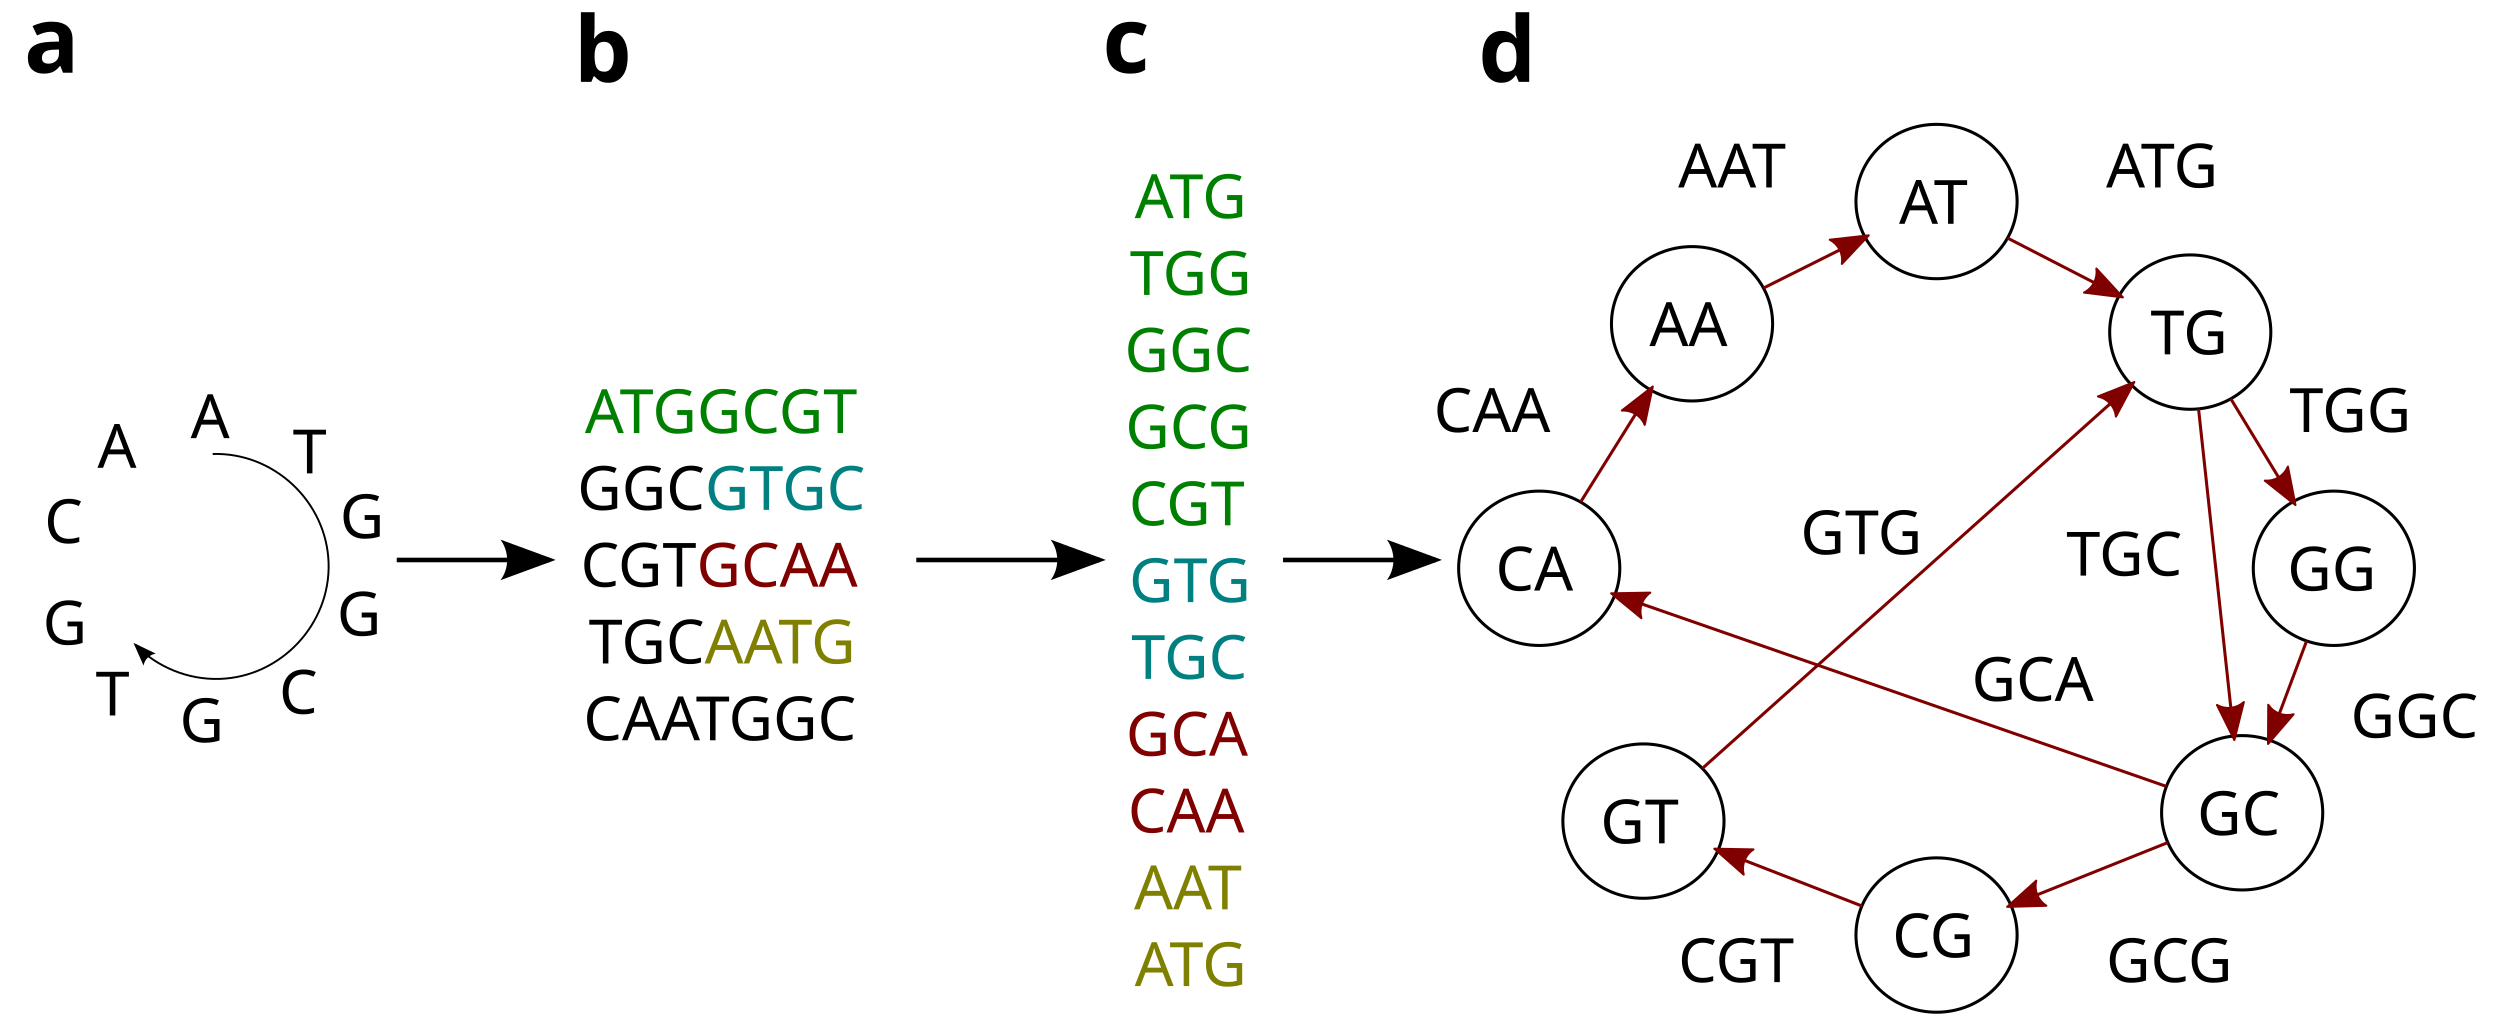
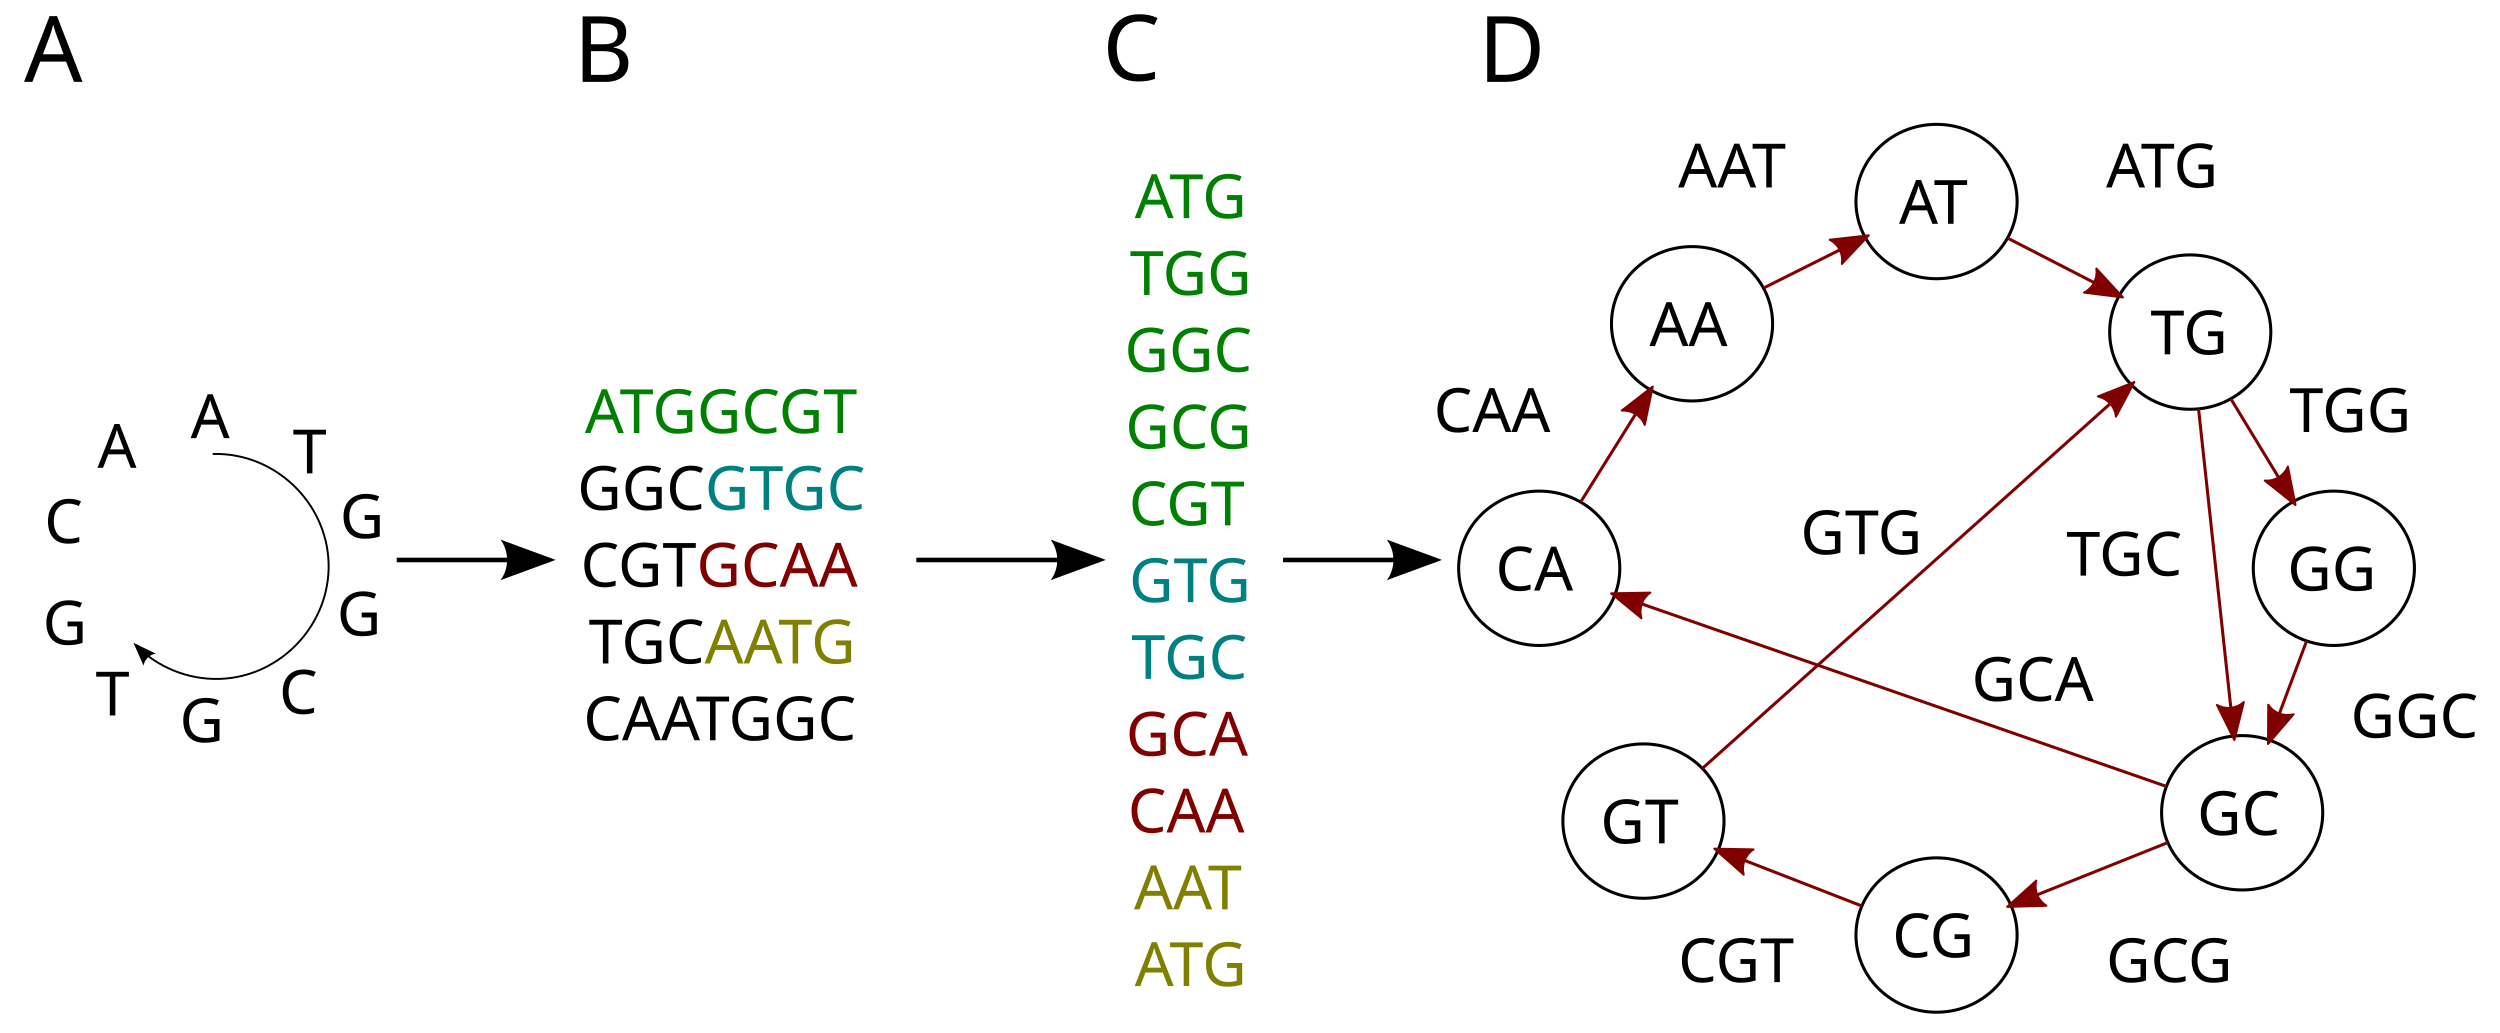
<svg xmlns="http://www.w3.org/2000/svg" width="1635.976" height="675.39" id="svg2" version="1.1">
  <defs id="defs4">
    <marker style="overflow:visible" id="Arrow2Lend" refX="0" refY="0" orient="auto">
      <path transform="matrix(-1.1,0,0,-1.1,-1.1,0)" d="M 8.719,4.034 -2.207,0.016 8.719,-4.002 c -1.745,2.372 -1.735,5.617 -6e-7,8.035 z" style="fill-rule:evenodd;stroke-width:0.625;stroke-linejoin:round" id="path3849" />
    </marker>
    <marker style="overflow:visible" id="Arrow2Mend" refX="0" refY="0" orient="auto">
      <path transform="scale(-0.6,-0.6)" d="M 8.719,4.034 -2.207,0.016 8.719,-4.002 c -1.745,2.372 -1.735,5.617 -6e-7,8.035 z" style="fill-rule:evenodd;stroke-width:0.625;stroke-linejoin:round" id="path3855" />
    </marker>
    <marker style="overflow:visible" id="Arrow2LendX" refX="0" refY="0" orient="auto">
      <path transform="matrix(-1.1,0,0,-1.1,-1.1,0)" d="M 8.719,4.034 -2.207,0.016 8.719,-4.002 c -1.745,2.372 -1.735,5.617 -6e-7,8.035 z" style="fill:#800000;fill-rule:evenodd;stroke:#800000;stroke-width:0.625;stroke-linejoin:round" id="path5028" />
    </marker>
    <marker style="overflow:visible" id="Arrow2LendXZ" refX="0" refY="0" orient="auto">
      <path transform="matrix(-1.1,0,0,-1.1,-1.1,0)" d="M 8.719,4.034 -2.207,0.016 8.719,-4.002 c -1.745,2.372 -1.735,5.617 -6e-7,8.035 z" style="fill:#800000;fill-rule:evenodd;stroke:#800000;stroke-width:0.625;stroke-linejoin:round" id="path5031" />
    </marker>
    <marker style="overflow:visible" id="Arrow2LendD" refX="0" refY="0" orient="auto">
      <path transform="matrix(-1.1,0,0,-1.1,-1.1,0)" d="M 8.719,4.034 -2.207,0.016 8.719,-4.002 c -1.745,2.372 -1.735,5.617 -6e-7,8.035 z" style="fill:#800000;fill-rule:evenodd;stroke:#800000;stroke-width:0.625;stroke-linejoin:round" id="path5034" />
    </marker>
    <marker style="overflow:visible" id="Arrow2Lendv" refX="0" refY="0" orient="auto">
      <path transform="matrix(-1.1,0,0,-1.1,-1.1,0)" d="M 8.719,4.034 -2.207,0.016 8.719,-4.002 c -1.745,2.372 -1.735,5.617 -6e-7,8.035 z" style="fill:#800000;fill-rule:evenodd;stroke:#800000;stroke-width:0.625;stroke-linejoin:round" id="path5037" />
    </marker>
    <marker style="overflow:visible" id="Arrow2Lend7" refX="0" refY="0" orient="auto">
      <path transform="matrix(-1.1,0,0,-1.1,-1.1,0)" d="M 8.719,4.034 -2.207,0.016 8.719,-4.002 c -1.745,2.372 -1.735,5.617 -6e-7,8.035 z" style="fill:#800000;fill-rule:evenodd;stroke:#800000;stroke-width:0.625;stroke-linejoin:round" id="path5040" />
    </marker>
    <marker style="overflow:visible" id="Arrow2LendH" refX="0" refY="0" orient="auto">
      <path transform="matrix(-1.1,0,0,-1.1,-1.1,0)" d="M 8.719,4.034 -2.207,0.016 8.719,-4.002 c -1.745,2.372 -1.735,5.617 -6e-7,8.035 z" style="fill:#800000;fill-rule:evenodd;stroke:#800000;stroke-width:0.625;stroke-linejoin:round" id="path5043" />
    </marker>
    <marker style="overflow:visible" id="Arrow2Lendk" refX="0" refY="0" orient="auto">
      <path transform="matrix(-1.1,0,0,-1.1,-1.1,0)" d="M 8.719,4.034 -2.207,0.016 8.719,-4.002 c -1.745,2.372 -1.735,5.617 -6e-7,8.035 z" style="fill:#800000;fill-rule:evenodd;stroke:#800000;stroke-width:0.625;stroke-linejoin:round" id="path5046" />
    </marker>
    <marker style="overflow:visible" id="Arrow2Lendy" refX="0" refY="0" orient="auto">
      <path transform="matrix(-1.1,0,0,-1.1,-1.1,0)" d="M 8.719,4.034 -2.207,0.016 8.719,-4.002 c -1.745,2.372 -1.735,5.617 -6e-7,8.035 z" style="fill:#800000;fill-rule:evenodd;stroke:#800000;stroke-width:0.625;stroke-linejoin:round" id="path5049" />
    </marker>
    <marker style="overflow:visible" id="Arrow2LendF" refX="0" refY="0" orient="auto">
      <path transform="matrix(-1.1,0,0,-1.1,-1.1,0)" d="M 8.719,4.034 -2.207,0.016 8.719,-4.002 c -1.745,2.372 -1.735,5.617 -6e-7,8.035 z" style="fill:#800000;fill-rule:evenodd;stroke:#800000;stroke-width:0.625;stroke-linejoin:round" id="path5052" />
    </marker>
    <marker style="overflow:visible" id="Arrow2LendG" refX="0" refY="0" orient="auto">
      <path transform="matrix(-1.1,0,0,-1.1,-1.1,0)" d="M 8.719,4.034 -2.207,0.016 8.719,-4.002 c -1.745,2.372 -1.735,5.617 -6e-7,8.035 z" style="fill:#800000;fill-rule:evenodd;stroke:#800000;stroke-width:0.625;stroke-linejoin:round" id="path5055" />
    </marker>
  </defs>
  <g id="layer1" transform="translate(499.6175,1336.08)">
    <text id="text4494" y="-1052.667" x="-116.903" style="font-size:40px;font-style:normal;font-weight:normal;line-height:125%;letter-spacing:0px;word-spacing:0px;fill:#008000;fill-opacity:1;stroke:none;font-family:Sans" xml:space="preserve">
      <tspan y="-1052.667" x="-116.903" id="tspan4496">ATGGCGT</tspan>
    </text>
    <text id="text4498" y="-1002.413" x="-121.873" style="font-size:40px;font-style:normal;font-weight:normal;line-height:125%;letter-spacing:0px;word-spacing:0px;fill:#000000;fill-opacity:1;stroke:none;font-family:Sans" xml:space="preserve">
      <tspan y="-1002.413" x="-121.873" id="tspan4500">GGC<tspan style="fill:#008080" id="tspan5514">GTGC</tspan>
      </tspan>
    </text>
    <text id="text4502" y="-952.16" x="-119.696" style="font-size:40px;font-style:normal;font-weight:normal;line-height:125%;letter-spacing:0px;word-spacing:0px;fill:#000000;fill-opacity:1;stroke:none;font-family:Sans" xml:space="preserve">
      <tspan y="-952.16" x="-119.696" id="tspan4504">CGT<tspan style="fill:#800000" id="tspan5518">GCAA</tspan>
      </tspan>
    </text>
    <text id="text4506" y="-901.906" x="-114.403" style="font-size:40px;font-style:normal;font-weight:normal;line-height:125%;letter-spacing:0px;word-spacing:0px;fill:#000000;fill-opacity:1;stroke:none;font-family:Sans" xml:space="preserve">
      <tspan y="-901.906" x="-114.403" id="tspan4508">TGC<tspan style="fill:#808000" id="tspan5520">AATG</tspan>
      </tspan>
    </text>
    <text id="text4510" y="-851.652" x="-117.889" style="font-size:40px;font-style:normal;font-weight:normal;line-height:125%;letter-spacing:0px;word-spacing:0px;fill:#000000;fill-opacity:1;stroke:none;font-family:Sans" xml:space="preserve">
      <tspan y="-851.652" x="-117.889" id="tspan4512">CAATGGC</tspan>
    </text>
    <text id="text4514" y="-441.066" x="1031.429" style="font-size:40px;font-style:normal;font-weight:normal;line-height:125%;letter-spacing:0px;word-spacing:0px;fill:#000000;fill-opacity:1;stroke:none;font-family:Sans" xml:space="preserve">
      <tspan y="-441.066" x="1031.429" id="tspan4516" />
    </text>
    <text id="text4518" y="-1193.342" x="242.905" style="font-size:40px;font-style:normal;font-weight:normal;line-height:125%;letter-spacing:0px;word-spacing:0px;fill:#008000;fill-opacity:1;stroke:none;font-family:Sans" xml:space="preserve">
      <tspan y="-1193.342" x="242.905" id="tspan4520">ATG</tspan>
    </text>
    <text id="text4522" y="-1143.088" x="239.722" style="font-size:40px;font-style:normal;font-weight:normal;line-height:125%;letter-spacing:0px;word-spacing:0px;fill:#008000;fill-opacity:1;stroke:none;font-family:Sans" xml:space="preserve">
      <tspan y="-1143.088" x="239.722" id="tspan4524">TGG</tspan>
    </text>
    <text id="text4526" y="-1092.834" x="236.235" style="font-size:40px;font-style:normal;font-weight:normal;line-height:125%;letter-spacing:0px;word-spacing:0px;fill:#008000;fill-opacity:1;stroke:none;font-family:Sans" xml:space="preserve">
      <tspan y="-1092.834" x="236.235" id="tspan4528">GGC</tspan>
    </text>
    <text id="text4530" y="-1042.58" x="236.782" style="font-size:40px;font-style:normal;font-weight:normal;line-height:125%;letter-spacing:0px;word-spacing:0px;fill:#008000;fill-opacity:1;stroke:none;font-family:Sans" xml:space="preserve">
      <tspan y="-1042.58" x="236.782" id="tspan4532">GCG</tspan>
    </text>
    <text id="text4534" y="-992.327" x="239.067" style="font-size:40px;font-style:normal;font-weight:normal;line-height:125%;letter-spacing:0px;word-spacing:0px;fill:#008000;fill-opacity:1;stroke:none;font-family:Sans" xml:space="preserve">
      <tspan y="-992.327" x="239.067" id="tspan4536">CGT</tspan>
    </text>
    <text id="text4538" y="-942.073" x="239.243" style="font-size:40px;font-style:normal;font-weight:normal;line-height:125%;letter-spacing:0px;word-spacing:0px;fill:#000000;fill-opacity:1;stroke:none;font-family:Sans" xml:space="preserve">
      <tspan y="-942.073" x="239.243" id="tspan4540" style="fill:#008080">GTG</tspan>
    </text>
    <text id="text4542" y="-891.819" x="240.698" style="font-size:40px;font-style:normal;font-weight:normal;line-height:125%;letter-spacing:0px;word-spacing:0px;fill:#000000;fill-opacity:1;stroke:none;font-family:Sans" xml:space="preserve">
      <tspan y="-891.819" x="240.698" id="tspan4544" style="fill:#008080">TGC</tspan>
    </text>
    <text id="text4546" y="-841.565" x="237.124" style="font-size:40px;font-style:normal;font-weight:normal;line-height:125%;letter-spacing:0px;word-spacing:0px;fill:#000000;fill-opacity:1;stroke:none;font-family:Sans" xml:space="preserve">
      <tspan y="-841.565" x="237.124" id="tspan4548" style="fill:#800000">GCA</tspan>
    </text>
    <text id="text4550" y="-791.311" x="238.413" style="font-size:40px;font-style:normal;font-weight:normal;line-height:125%;letter-spacing:0px;word-spacing:0px;fill:#000000;fill-opacity:1;stroke:none;font-family:Sans" xml:space="preserve">
      <tspan y="-791.311" x="238.413" id="tspan4552" style="fill:#800000">CAA</tspan>
    </text>
    <text id="text4554" y="-741.038" x="242.495" style="font-size:40px;font-style:normal;font-weight:normal;line-height:125%;letter-spacing:0px;word-spacing:0px;fill:#000000;fill-opacity:1;stroke:none;font-family:Sans" xml:space="preserve">
      <tspan y="-741.038" x="242.495" id="tspan4556" style="fill:#808000">AAT</tspan>
    </text>
    <text id="text4558" y="-690.803" x="242.905" style="font-size:40px;font-style:normal;font-weight:normal;line-height:125%;letter-spacing:0px;word-spacing:0px;fill:#000000;fill-opacity:1;stroke:none;font-family:Sans" xml:space="preserve">
      <tspan y="-690.803" x="242.905" id="tspan4560" style="fill:#808000">ATG</tspan>
    </text>
    <g transform="translate(-535.6651,18.06864)" id="g4596">
      <path style="fill:none;stroke:#000000;stroke-width:8;stroke-linecap:butt;stroke-linejoin:miter;stroke-miterlimit:4;stroke-opacity:1;stroke-dasharray:none;marker-end:url(#Arrow2Lend)" id="path3054" d="m -962.721,-1067.748 c 252.193,-7.708 469.409,196.624 477.117,448.817 7.708,252.193 -196.624,469.409 -448.817,477.117 -129.384,3.954 -257.018,-47.866 -347.027,-140.893" transform="matrix(0.158956,0,0,0.158956,328.2688,-887.3355)" />
      <text xml:space="preserve" style="font-size:40px;font-style:normal;font-weight:normal;line-height:125%;letter-spacing:0px;word-spacing:0px;fill:#000000;fill-opacity:1;stroke:none;font-family:Sans" x="98.599" y="-885.956" id="text4458">
        <tspan id="tspan4460" x="98.599" y="-885.956">T</tspan>
      </text>
      <text xml:space="preserve" style="font-size:40px;font-style:normal;font-weight:normal;line-height:125%;letter-spacing:0px;word-spacing:0px;fill:#000000;fill-opacity:1;stroke:none;font-family:Sans" x="63.946" y="-932.367" id="text4462">
        <tspan id="tspan4464" x="63.946" y="-932.367">G</tspan>
      </text>
      <text xml:space="preserve" style="font-size:40px;font-style:normal;font-weight:normal;line-height:125%;letter-spacing:0px;word-spacing:0px;fill:#000000;fill-opacity:1;stroke:none;font-family:Sans" x="256.46" y="-938.225" id="text4466">
        <tspan id="tspan4468" x="256.46" y="-938.225">G</tspan>
      </text>
      <text xml:space="preserve" style="font-size:40px;font-style:normal;font-weight:normal;line-height:125%;letter-spacing:0px;word-spacing:0px;fill:#000000;fill-opacity:1;stroke:none;font-family:Sans" x="218.634" y="-887.094" id="text4470">
        <tspan id="tspan4472" x="218.634" y="-887.094">C</tspan>
      </text>
      <text xml:space="preserve" style="font-size:40px;font-style:normal;font-weight:normal;line-height:125%;letter-spacing:0px;word-spacing:0px;fill:#000000;fill-opacity:1;stroke:none;font-family:Sans" x="258.406" y="-1002.014" id="text4474">
        <tspan id="tspan4476" x="258.406" y="-1002.014">G</tspan>
      </text>
      <text xml:space="preserve" style="font-size:40px;font-style:normal;font-weight:normal;line-height:125%;letter-spacing:0px;word-spacing:0px;fill:#000000;fill-opacity:1;stroke:none;font-family:Sans" x="227.591" y="-1044.385" id="text4478">
        <tspan id="tspan4480" x="227.591" y="-1044.385">T</tspan>
      </text>
      <text xml:space="preserve" style="font-size:40px;font-style:normal;font-weight:normal;line-height:125%;letter-spacing:0px;word-spacing:0px;fill:#000000;fill-opacity:1;stroke:none;font-family:Sans" x="153.533" y="-868.505" id="text4482">
        <tspan id="tspan4484" x="153.533" y="-868.505">G</tspan>
      </text>
      <text xml:space="preserve" style="font-size:40px;font-style:normal;font-weight:normal;line-height:125%;letter-spacing:0px;word-spacing:0px;fill:#000000;fill-opacity:1;stroke:none;font-family:Sans" x="65.001" y="-998.785" id="text4486">
        <tspan id="tspan4488" x="65.001" y="-998.785">C</tspan>
      </text>
      <text xml:space="preserve" style="font-size:40px;font-style:normal;font-weight:normal;line-height:125%;letter-spacing:0px;word-spacing:0px;fill:#000000;fill-opacity:1;stroke:none;font-family:Sans" x="99.836" y="-1048.015" id="text4490">
        <tspan id="tspan4492" x="99.836" y="-1048.015">A</tspan>
      </text>
      <text xml:space="preserve" style="font-size:40px;font-style:normal;font-weight:normal;line-height:125%;letter-spacing:0px;word-spacing:0px;fill:#000000;fill-opacity:1;stroke:none;font-family:Sans" x="160.788" y="-1067.435" id="text4454">
        <tspan id="tspan4456" x="160.788" y="-1067.435">A</tspan>
      </text>
    </g>
    <g id="g5399" transform="translate(-361.4342,14.24306)">
      <g transform="translate(-830.9308,-1090.804)" id="g5280">
        <text id="text4566" y="-27.638" x="2100" style="font-size:40px;font-style:normal;font-weight:normal;line-height:125%;letter-spacing:0px;word-spacing:0px;fill:#000000;fill-opacity:1;stroke:none;font-family:Sans" xml:space="preserve">
          <tspan y="-27.638" x="2100" id="tspan4568">TG</tspan>
        </text>
        <text id="text4562" y="-113.058" x="1935.459" style="font-size:40px;font-style:normal;font-weight:normal;line-height:125%;letter-spacing:0px;word-spacing:0px;fill:#000000;fill-opacity:1;stroke:none;font-family:Sans" xml:space="preserve">
          <tspan y="-113.058" x="1935.459" id="tspan4564">AT</tspan>
        </text>
        <text id="text4578" y="366.923" x="1931.035" style="font-size:40px;font-style:normal;font-weight:normal;line-height:125%;letter-spacing:0px;word-spacing:0px;fill:#000000;fill-opacity:1;stroke:none;font-family:Sans" xml:space="preserve">
          <tspan y="366.923" x="1931.035" id="tspan4580">CG</tspan>
        </text>
        <path transform="matrix(0.5494505,0,0,0.5494505,862.7079,401.8789)" d="m 2093.036,-90.12 c 0,50.768 -42.965,91.924 -95.965,91.924 -53,0 -95.965,-41.156 -95.965,-91.924 0,-50.768 42.965,-91.924 95.965,-91.924 53,0 95.965,41.156 95.965,91.924 z" id="path4631-4" style="fill:none;stroke:#000000;stroke-width:3.64;stroke-miterlimit:4;stroke-opacity:1;stroke-dasharray:none" />
        <path transform="matrix(0.5494505,0,0,0.5494505,862.7079,-78.12114)" d="m 2093.036,-90.12 c 0,50.768 -42.965,91.924 -95.965,91.924 -53,0 -95.965,-41.156 -95.965,-91.924 0,-50.768 42.965,-91.924 95.965,-91.924 53,0 95.965,41.156 95.965,91.924 z" id="path4631" style="fill:none;stroke:#000000;stroke-width:3.64;stroke-miterlimit:4;stroke-opacity:1;stroke-dasharray:none" />
        <text id="text4590" y="-33.058" x="1772.109" style="font-size:40px;font-style:normal;font-weight:normal;line-height:125%;letter-spacing:0px;word-spacing:0px;fill:#000000;fill-opacity:1;stroke:none;font-family:Sans" xml:space="preserve">
          <tspan y="-33.058" x="1772.109" id="tspan4592">AA</tspan>
        </text>
        <path transform="matrix(0.5494505,0,0,0.5494505,702.7079,1.878856)" d="m 2093.036,-90.12 c 0,50.768 -42.965,91.924 -95.965,91.924 -53,0 -95.965,-41.156 -95.965,-91.924 0,-50.768 42.965,-91.924 95.965,-91.924 53,0 95.965,41.156 95.965,91.924 z" id="path4631-7" style="fill:none;stroke:#000000;stroke-width:3.64;stroke-miterlimit:4;stroke-opacity:1;stroke-dasharray:none" />
        <text id="text4586" y="126.923" x="1671.377" style="font-size:40px;font-style:normal;font-weight:normal;line-height:125%;letter-spacing:0px;word-spacing:0px;fill:#000000;fill-opacity:1;stroke:none;font-family:Sans" xml:space="preserve">
          <tspan y="126.923" x="1671.377" id="tspan4588">CA</tspan>
        </text>
        <path transform="matrix(0.5494505,0,0,0.5494505,602.7079,161.8789)" d="m 2093.036,-90.12 c 0,50.768 -42.965,91.924 -95.965,91.924 -53,0 -95.965,-41.156 -95.965,-91.924 0,-50.768 42.965,-91.924 95.965,-91.924 53,0 95.965,41.156 95.965,91.924 z" id="path4631-0" style="fill:none;stroke:#000000;stroke-width:3.64;stroke-miterlimit:4;stroke-opacity:1;stroke-dasharray:none" />
        <text id="text4582" y="292.362" x="1740" style="font-size:40px;font-style:normal;font-weight:normal;line-height:125%;letter-spacing:0px;word-spacing:0px;fill:#000000;fill-opacity:1;stroke:none;font-family:Sans" xml:space="preserve">
          <tspan y="292.362" x="1740" id="tspan4584">GT</tspan>
        </text>
        <path transform="matrix(0.5494505,0,0,0.5494505,670.9111,327.3183)" d="m 2093.036,-90.12 c 0,50.768 -42.965,91.924 -95.965,91.924 -53,0 -95.965,-41.156 -95.965,-91.924 0,-50.768 42.965,-91.924 95.965,-91.924 53,0 95.965,41.156 95.965,91.924 z" id="path4631-5" style="fill:none;stroke:#000000;stroke-width:3.64;stroke-miterlimit:4;stroke-opacity:1;stroke-dasharray:none" />
        <text id="text4574" y="286.923" x="2130.488" style="font-size:40px;font-style:normal;font-weight:normal;line-height:125%;letter-spacing:0px;word-spacing:0px;fill:#000000;fill-opacity:1;stroke:none;font-family:Sans" xml:space="preserve">
          <tspan y="286.923" x="2130.488" id="tspan4576">GC</tspan>
        </text>
        <path transform="matrix(0.5494505,0,0,0.5494505,1062.708,321.8789)" d="m 2093.036,-90.12 c 0,50.768 -42.965,91.924 -95.965,91.924 -53,0 -95.965,-41.156 -95.965,-91.924 0,-50.768 42.965,-91.924 95.965,-91.924 53,0 95.965,41.156 95.965,91.924 z" id="path4631-49" style="fill:none;stroke:#000000;stroke-width:3.64;stroke-miterlimit:4;stroke-opacity:1;stroke-dasharray:none" />
        <text id="text4570" y="126.923" x="2189.512" style="font-size:40px;font-style:normal;font-weight:normal;line-height:125%;letter-spacing:0px;word-spacing:0px;fill:#000000;fill-opacity:1;stroke:none;font-family:Sans" xml:space="preserve">
          <tspan y="126.923" x="2189.512" id="tspan4572">GG</tspan>
        </text>
        <path transform="matrix(0.5494505,0,0,0.5494505,1122.708,161.8789)" d="m 2093.036,-90.12 c 0,50.768 -42.965,91.924 -95.965,91.924 -53,0 -95.965,-41.156 -95.965,-91.924 0,-50.768 42.965,-91.924 95.965,-91.924 53,0 95.965,41.156 95.965,91.924 z" id="path4631-03" style="fill:none;stroke:#000000;stroke-width:3.64;stroke-miterlimit:4;stroke-opacity:1;stroke-dasharray:none" />
        <path transform="matrix(0.5494505,0,0,0.5494505,1028.733,7.318317)" d="m 2093.036,-90.12 c 0,50.768 -42.965,91.924 -95.965,91.924 -53,0 -95.965,-41.156 -95.965,-91.924 0,-50.768 42.965,-91.924 95.965,-91.924 53,0 95.965,41.156 95.965,91.924 z" id="path4631-8" style="fill:none;stroke:#000000;stroke-width:3.64;stroke-miterlimit:4;stroke-opacity:1;stroke-dasharray:none" />
        <path id="path4762" d="m 2126.025,-42.198 0,0" style="fill:none;stroke:#000000;stroke-width:1px;stroke-linecap:butt;stroke-linejoin:miter;stroke-opacity:1" />
        <path id="path4806" d="m 2006.458,-103.73 73.109,37.623" style="fill:#800000;stroke:#800000;stroke-width:2;stroke-linecap:butt;stroke-linejoin:miter;stroke-miterlimit:4;stroke-opacity:1;stroke-dasharray:none;marker-end:url(#Arrow2LendD)" />
        <path id="path4810" d="m 2152.566,1.454 40.893,67.256" style="fill:#800000;stroke:#800000;stroke-width:2;stroke-linecap:butt;stroke-linejoin:miter;stroke-miterlimit:4;stroke-opacity:1;stroke-dasharray:none;marker-end:url(#Arrow2LendF)" />
        <path id="path4812" d="m 2202.17,159.909 -24.34,64.906" style="fill:#800000;stroke:#800000;stroke-width:2;stroke-linecap:butt;stroke-linejoin:miter;stroke-miterlimit:4;stroke-opacity:1;stroke-dasharray:none;marker-end:url(#Arrow2Lendk)" />
        <path id="path4814" d="m 2111.331,291.83 -102.663,41.065" style="fill:#800000;stroke:#800000;stroke-width:2;stroke-linecap:butt;stroke-linejoin:miter;stroke-miterlimit:4;stroke-opacity:1;stroke-dasharray:none;marker-end:url(#Arrow2LendH)" />
        <path id="path4816" d="m 1911.13,333.364 -94.056,-36.564" style="fill:#800000;stroke:#800000;stroke-width:2;stroke-linecap:butt;stroke-linejoin:miter;stroke-miterlimit:4;stroke-opacity:1;stroke-dasharray:none;marker-end:url(#Arrow2Lendv)" />
        <path id="path4818" d="m 1768.203,277.802 0,0" style="fill:none;stroke:#000000;stroke-width:1px;stroke-linecap:butt;stroke-linejoin:miter;stroke-opacity:1" />
        <path id="path4822" d="m 1727.089,69.021 45.823,-73.317" style="fill:#800000;stroke:#800000;stroke-width:2;stroke-linecap:butt;stroke-linejoin:miter;stroke-miterlimit:4;stroke-opacity:1;stroke-dasharray:none;marker-end:url(#Arrow2Lend7)" />
        <path id="path4824" d="m 1846.753,-71.014 66.495,-33.247" style="fill:#800000;stroke:#800000;stroke-width:2;stroke-linecap:butt;stroke-linejoin:miter;stroke-miterlimit:4;stroke-opacity:1;stroke-dasharray:none;marker-end:url(#Arrow2LendG)" />
        <path id="path4826" d="M 2131.452,8.045 2154.573,222.119" style="fill:#800000;stroke:#800000;stroke-width:2;stroke-linecap:butt;stroke-linejoin:miter;stroke-miterlimit:4;stroke-opacity:1;stroke-dasharray:none;marker-end:url(#Arrow2Lendy)" />
        <path id="path4828" d="M 2110.425,255.119 1749.575,129.606" style="fill:#800000;stroke:#800000;stroke-width:2;stroke-linecap:butt;stroke-linejoin:miter;stroke-miterlimit:4;stroke-opacity:1;stroke-dasharray:none;marker-end:url(#Arrow2LendXZ)" />
        <path id="path4830" d="M 1806.745,243.334 2087.484,-7.731" style="fill:#800000;stroke:#800000;stroke-width:2;stroke-linecap:butt;stroke-linejoin:miter;stroke-miterlimit:4;stroke-opacity:1;stroke-dasharray:none;marker-end:url(#Arrow2LendX)" />
      </g>
      <text xml:space="preserve" style="font-size:40px;font-style:normal;font-weight:normal;line-height:125%;letter-spacing:0px;word-spacing:0px;fill:#000000;fill-opacity:1;stroke:none;font-family:Sans" x="1240" y="-1227.638" id="text4518-1">
        <tspan id="tspan4520-4" x="1240" y="-1227.638">ATG</tspan>
      </text>
      <text xml:space="preserve" style="font-size:40px;font-style:normal;font-weight:normal;line-height:125%;letter-spacing:0px;word-spacing:0px;fill:#000000;fill-opacity:1;stroke:none;font-family:Sans" x="1360" y="-1067.638" id="text4522-0">
        <tspan id="tspan4524-1" x="1360" y="-1067.638">TGG</tspan>
      </text>
      <text xml:space="preserve" style="font-size:40px;font-style:normal;font-weight:normal;line-height:125%;letter-spacing:0px;word-spacing:0px;fill:#000000;fill-opacity:1;stroke:none;font-family:Sans" x="1400" y="-867.638" id="text4526-7">
        <tspan id="tspan4528-7" x="1400" y="-867.638">GGC</tspan>
      </text>
      <text xml:space="preserve" style="font-size:40px;font-style:normal;font-weight:normal;line-height:125%;letter-spacing:0px;word-spacing:0px;fill:#000000;fill-opacity:1;stroke:none;font-family:Sans" x="1240" y="-707.638" id="text4530-8">
        <tspan id="tspan4532-4" x="1240" y="-707.638">GCG</tspan>
      </text>
      <text xml:space="preserve" style="font-size:40px;font-style:normal;font-weight:normal;line-height:125%;letter-spacing:0px;word-spacing:0px;fill:#000000;fill-opacity:1;stroke:none;font-family:Sans" x="960" y="-707.638" id="text4534-5">
        <tspan id="tspan4536-0" x="960" y="-707.638">CGT</tspan>
      </text>
      <text xml:space="preserve" style="font-size:40px;font-style:normal;font-weight:normal;line-height:125%;letter-spacing:0px;word-spacing:0px;fill:#000000;fill-opacity:1;stroke:none;font-family:Sans" x="1040" y="-987.638" id="text4538-7">
        <tspan id="tspan4540-1" x="1040" y="-987.638">GTG</tspan>
      </text>
      <text xml:space="preserve" style="font-size:40px;font-style:normal;font-weight:normal;line-height:125%;letter-spacing:0px;word-spacing:0px;fill:#000000;fill-opacity:1;stroke:none;font-family:Sans" x="1214" y="-973.638" id="text4542-9">
        <tspan id="tspan4544-7" x="1214" y="-973.638">TGC</tspan>
      </text>
      <text xml:space="preserve" style="font-size:40px;font-style:normal;font-weight:normal;line-height:125%;letter-spacing:0px;word-spacing:0px;fill:#000000;fill-opacity:1;stroke:none;font-family:Sans" x="1152" y="-891.638" id="text4546-3">
        <tspan id="tspan4548-1" x="1152" y="-891.638">GCA</tspan>
      </text>
      <text xml:space="preserve" style="font-size:40px;font-style:normal;font-weight:normal;line-height:125%;letter-spacing:0px;word-spacing:0px;fill:#000000;fill-opacity:1;stroke:none;font-family:Sans" x="800" y="-1067.638" id="text4550-5">
        <tspan id="tspan4552-8" x="800" y="-1067.638">CAA</tspan>
      </text>
      <text xml:space="preserve" style="font-size:40px;font-style:normal;font-weight:normal;line-height:125%;letter-spacing:0px;word-spacing:0px;fill:#000000;fill-opacity:1;stroke:none;font-family:Sans" x="960" y="-1227.638" id="text4554-3">
        <tspan id="tspan4556-7" x="960" y="-1227.638">AAT</tspan>
      </text>
    </g>
-     <text xml:space="preserve" style="font-size:59.987px;font-style:normal;font-weight:normal;line-height:125%;letter-spacing:0px;word-spacing:0px;fill:#000000;fill-opacity:1;stroke:none;font-family:Sans" x="-483.889" y="-1288.493" id="text5522">
-       <tspan id="tspan5524" x="-483.889" y="-1288.493" style="font-weight:bold">a</tspan>
+     <text xml:space="preserve" style="font-size:59.987px;font-style:normal;font-weight:normal;line-height:125%;letter-spacing:0px;word-spacing:0px;fill:#000000;fill-opacity:1;stroke:none;font-family:Sans;-inkscape-font-specification:Sans" x="-483.889" y="-1282.503" id="text5522">
+       <tspan id="tspan5524" x="-483.889" y="-1282.503" style="font-weight:normal;-inkscape-font-specification:Sans">A</tspan>
    </text>
    <text xml:space="preserve" style="font-size:59.987px;font-style:normal;font-weight:normal;line-height:125%;letter-spacing:0px;word-spacing:0px;fill:#000000;fill-opacity:1;stroke:none;font-family:Sans" x="-124.153" y="-1282.503" id="text5526">
-       <tspan id="tspan5528" x="-124.153" y="-1282.503" style="font-weight:bold">b</tspan>
-     </text>
-     <text xml:space="preserve" style="font-size:59.987px;font-style:normal;font-weight:normal;line-height:125%;letter-spacing:0px;word-spacing:0px;fill:#000000;fill-opacity:1;stroke:none;font-family:Sans" x="221.805" y="-1288.493" id="text5530">
-       <tspan id="tspan5532" x="221.805" y="-1288.493" style="font-weight:bold">c</tspan>
+       <tspan id="tspan5528" x="-124.153" y="-1282.503" style="font-weight:normal;-inkscape-font-specification:Sans">B</tspan>
+     </text>
+     <text xml:space="preserve" style="font-size:59.987px;font-style:normal;font-weight:normal;line-height:125%;letter-spacing:0px;word-spacing:0px;fill:#000000;fill-opacity:1;stroke:none;font-family:Sans" x="221.805" y="-1283.352" id="text5530">
+       <tspan id="tspan5532" x="221.805" y="-1283.352" style="font-weight:normal">C</tspan>
    </text>
    <text xml:space="preserve" style="font-size:59.987px;font-style:normal;font-weight:normal;line-height:125%;letter-spacing:0px;word-spacing:0px;fill:#000000;fill-opacity:1;stroke:none;font-family:Sans" x="467.776" y="-1282.503" id="text5534">
-       <tspan id="tspan5536" x="467.776" y="-1282.503" style="font-weight:bold">d</tspan>
+       <tspan id="tspan5536" x="467.776" y="-1282.503" style="font-weight:normal">D</tspan>
    </text>
    <path style="fill:none;stroke:#000000;stroke-width:3;stroke-linecap:butt;stroke-linejoin:miter;stroke-miterlimit:4;stroke-opacity:1;stroke-dasharray:none;marker-end:url(#Arrow2Lend)" d="m -240,-969.638 100,0" id="path5542" />
    <path style="fill:none;stroke:#000000;stroke-width:3;stroke-linecap:butt;stroke-linejoin:miter;stroke-miterlimit:4;stroke-opacity:1;stroke-dasharray:none;marker-end:url(#Arrow2Lend)" d="m 100,-969.638 120,0" id="path5546" />
    <path style="fill:none;stroke:#000000;stroke-width:3;stroke-linecap:butt;stroke-linejoin:miter;stroke-miterlimit:4;stroke-opacity:1;stroke-dasharray:none;marker-end:url(#Arrow2Lend)" d="m 340,-969.638 100,0" id="path5550" />
  </g>
</svg>
